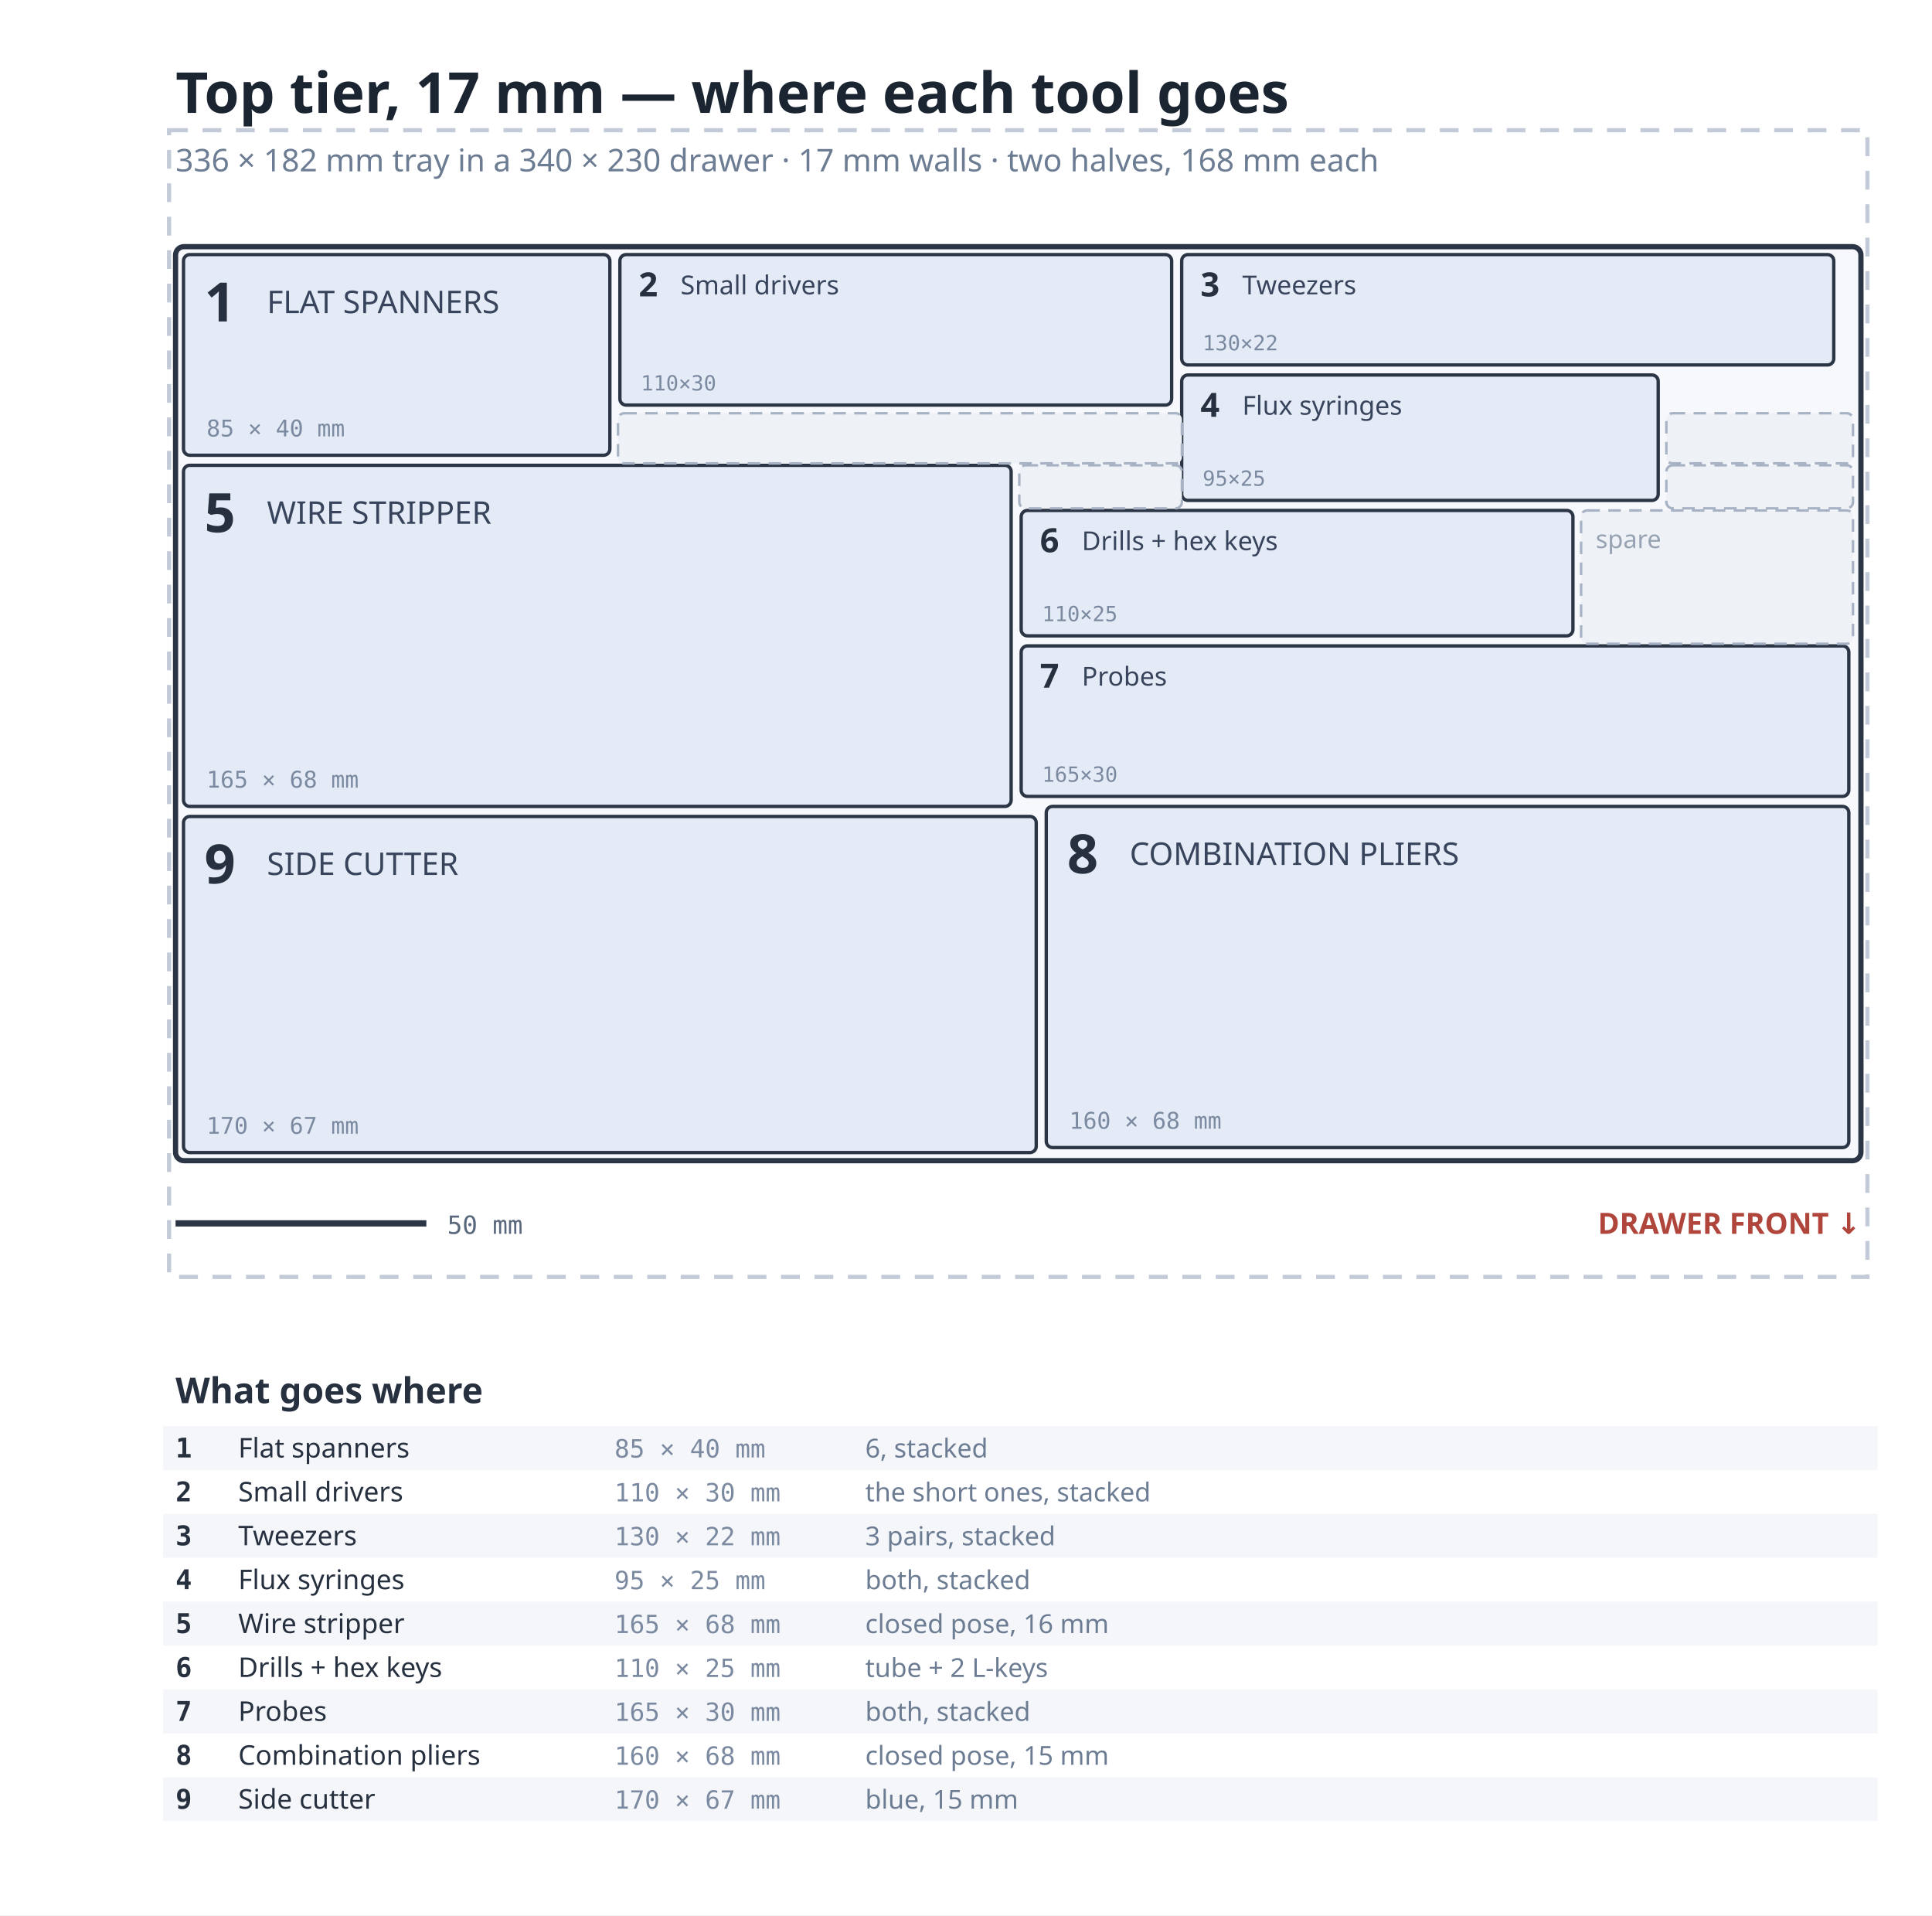
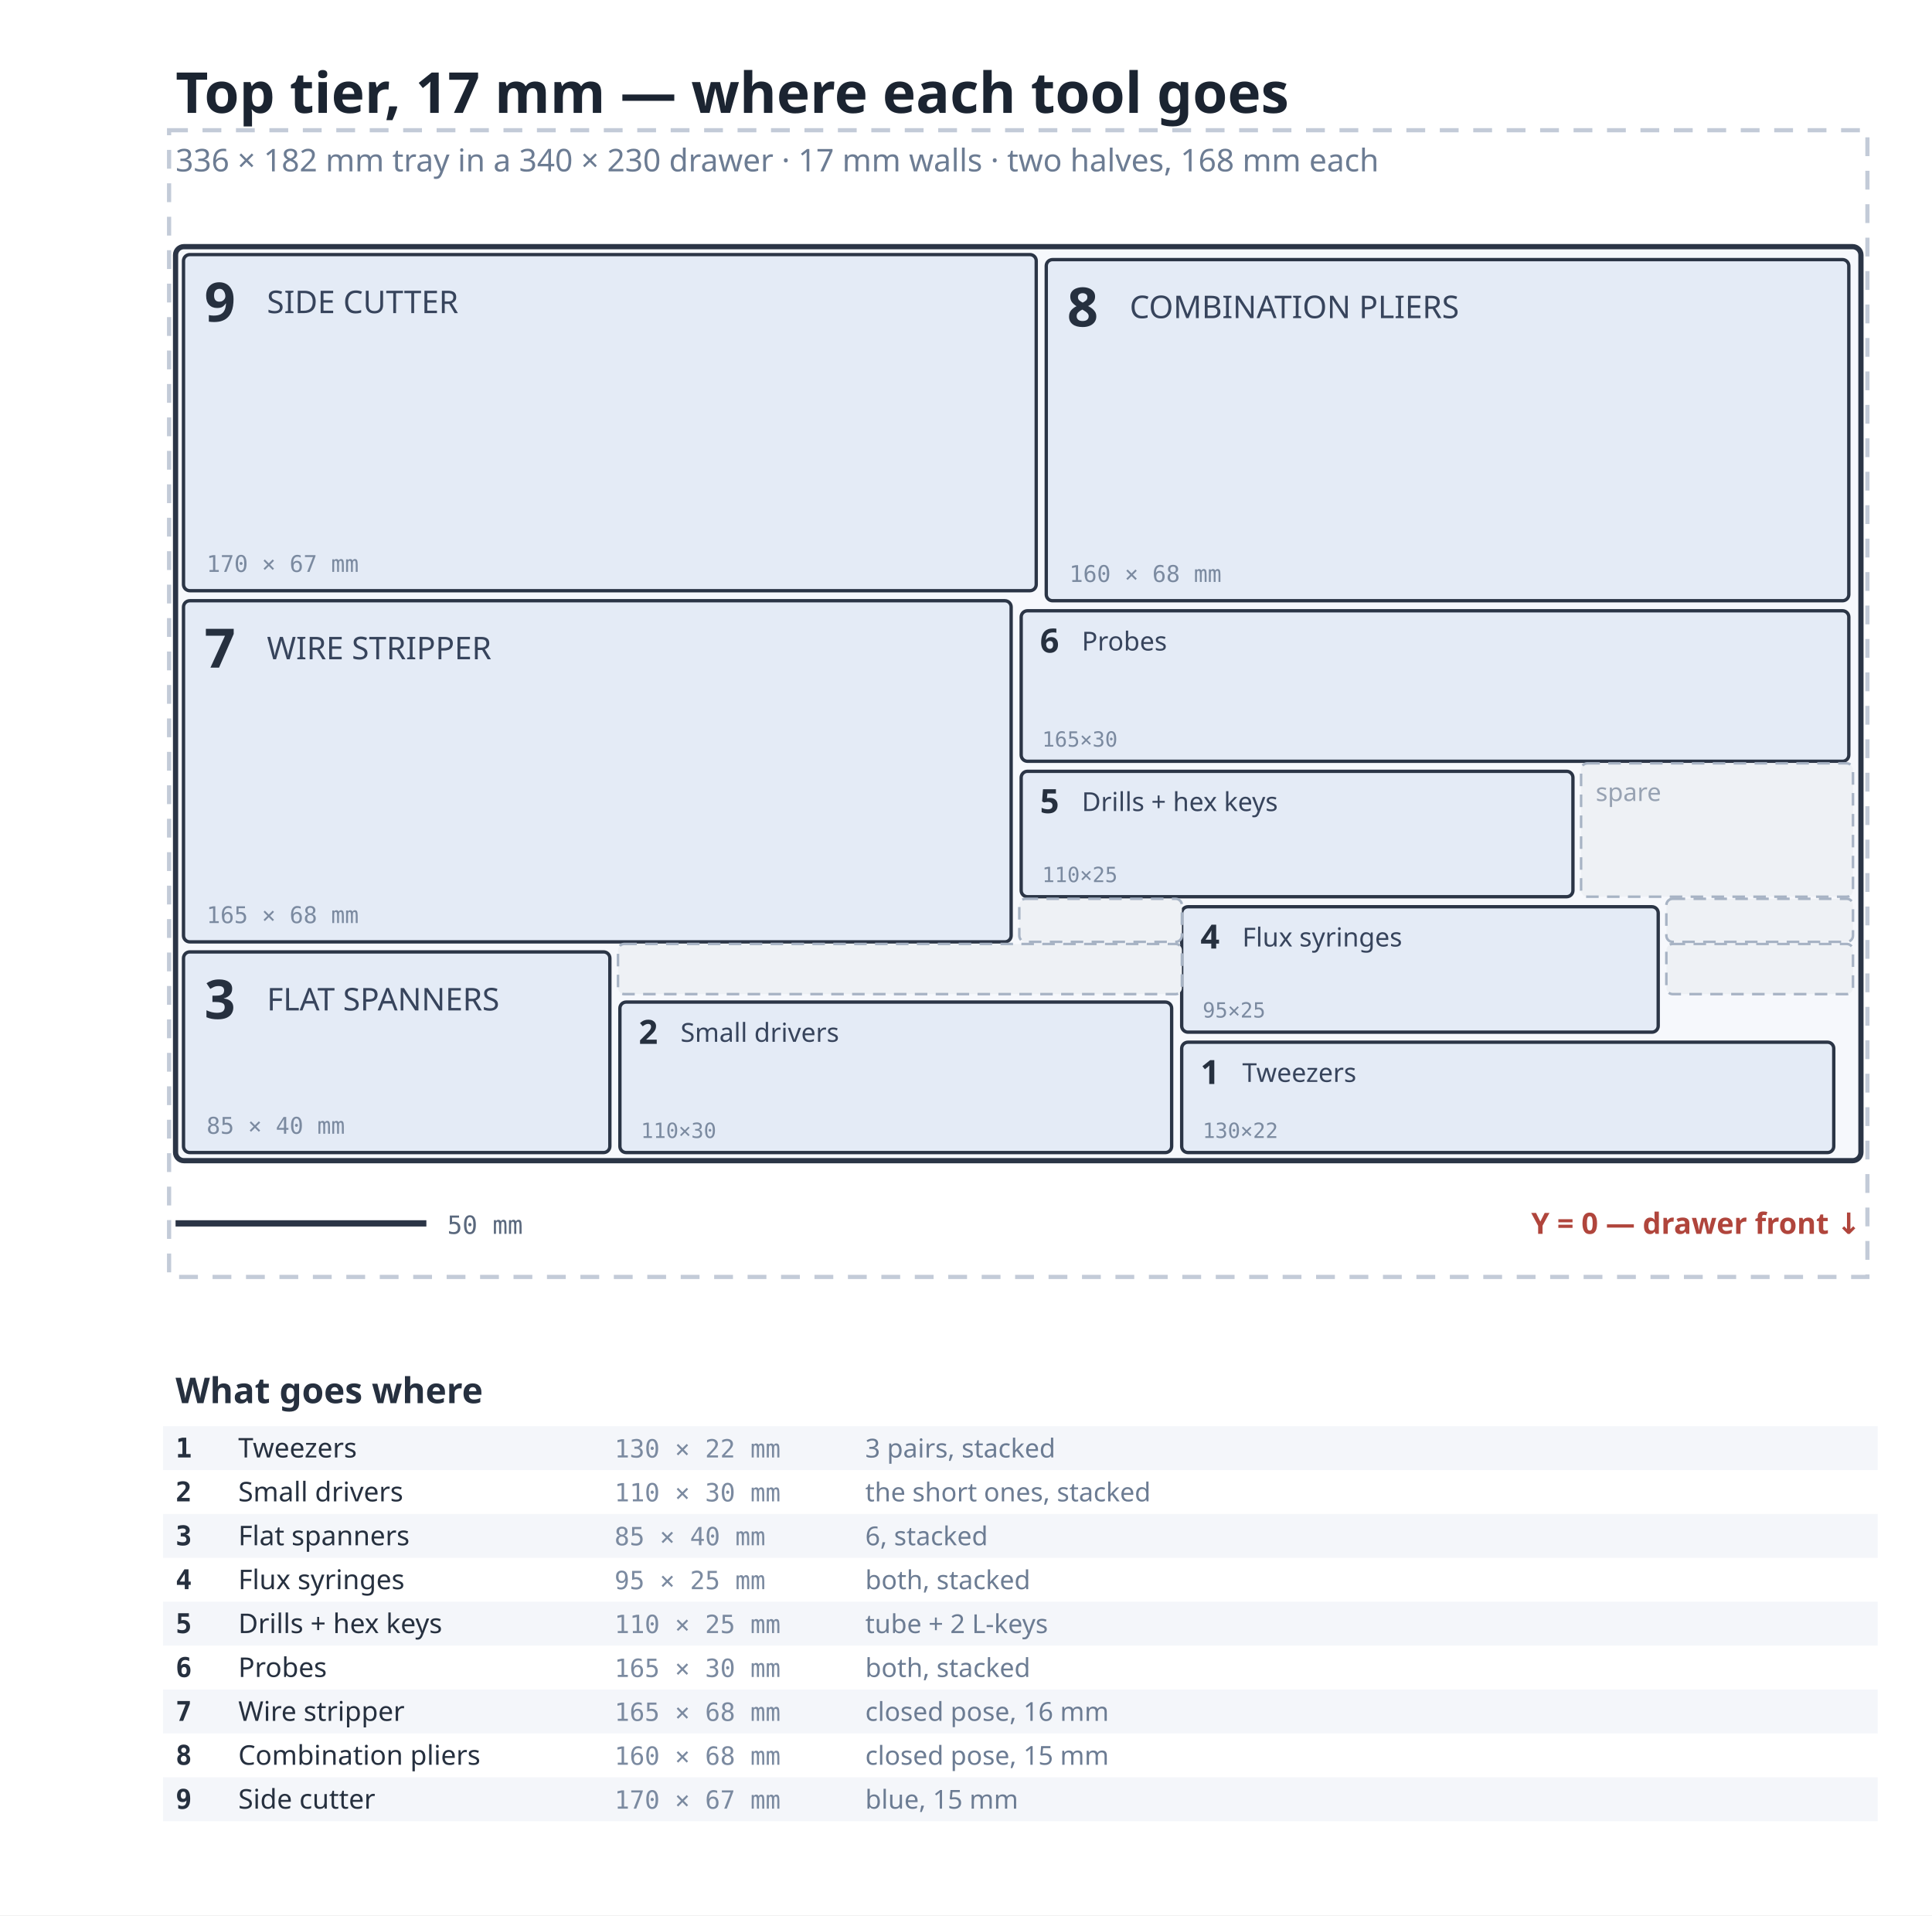
<svg xmlns="http://www.w3.org/2000/svg" width="924.4" height="916.28" viewBox="0 0 924.4 916.28">
  <rect width="100%" height="100%" fill="#ffffff" />
  <text x="84" y="54" font-family="ui-sans-serif,system-ui,sans-serif" font-size="27" font-weight="700" fill="#1b2431">Top tier, 17 mm — where each tool goes</text>
  <text x="84" y="82" font-family="ui-sans-serif,system-ui,sans-serif" font-size="15" fill="#6c7c93">336 × 182 mm tray in a 340 × 230 drawer · 17 mm walls · two halves, 168 mm each</text>
  <rect x="80.9" y="62.3" width="812.6" height="548.6" fill="none" stroke="#c3cbd8" stroke-width="2" stroke-dasharray="9 7" />
  <rect x="84" y="118" width="806.4" height="437.28" fill="#f6f8fc" stroke="#2b3546" stroke-width="2.5" rx="4" />
-   <rect x="87.8" y="121.8" width="204" height="96" fill="#e4ebf6" stroke="#2b3546" stroke-width="1.6" rx="3" />
-   <text x="97.8" y="153.8" font-family="ui-sans-serif,system-ui,sans-serif" font-size="26" font-weight="700" fill="#26303f">1</text>
-   <text x="127.7" y="149.8" font-family="ui-sans-serif,system-ui,sans-serif" font-size="15" fill="#37445c">FLAT SPANNERS</text>
-   <text x="98.8" y="208.8" font-family="ui-monospace,Menlo,monospace" font-size="11" fill="#7b8aa0">85 × 40 mm</text>
-   <rect x="296.6" y="121.8" width="264" height="72" fill="#e4ebf6" stroke="#2b3546" stroke-width="1.6" rx="3" />
-   <text x="305.6" y="141.8" font-family="ui-sans-serif,system-ui,sans-serif" font-size="16" font-weight="700" fill="#26303f">2</text>
-   <text x="325.6" y="140.8" font-family="ui-sans-serif,system-ui,sans-serif" font-size="12.5" fill="#37445c">Small drivers</text>
-   <text x="306.6" y="186.8" font-family="ui-monospace,Menlo,monospace" font-size="10" fill="#7b8aa0">110×30</text>
-   <rect x="565.4" y="121.8" width="312" height="52.8" fill="#e4ebf6" stroke="#2b3546" stroke-width="1.6" rx="3" />
-   <text x="574.4" y="141.8" font-family="ui-sans-serif,system-ui,sans-serif" font-size="16" font-weight="700" fill="#26303f">3</text>
-   <text x="594.4" y="140.8" font-family="ui-sans-serif,system-ui,sans-serif" font-size="12.5" fill="#37445c">Tweezers</text>
-   <text x="575.4" y="167.6" font-family="ui-monospace,Menlo,monospace" font-size="10" fill="#7b8aa0">130×22</text>
-   <rect x="565.4" y="179.4" width="228" height="60" fill="#e4ebf6" stroke="#2b3546" stroke-width="1.6" rx="3" />
-   <text x="574.4" y="199.4" font-family="ui-sans-serif,system-ui,sans-serif" font-size="16" font-weight="700" fill="#26303f">4</text>
-   <text x="594.4" y="198.4" font-family="ui-sans-serif,system-ui,sans-serif" font-size="12.5" fill="#37445c">Flux syringes</text>
-   <text x="575.4" y="232.4" font-family="ui-monospace,Menlo,monospace" font-size="10" fill="#7b8aa0">95×25</text>
-   <rect x="87.8" y="222.6" width="396" height="163.2" fill="#e4ebf6" stroke="#2b3546" stroke-width="1.6" rx="3" />
-   <text x="97.8" y="254.6" font-family="ui-sans-serif,system-ui,sans-serif" font-size="26" font-weight="700" fill="#26303f">5</text>
-   <text x="127.7" y="250.6" font-family="ui-sans-serif,system-ui,sans-serif" font-size="15" fill="#37445c">WIRE STRIPPER</text>
-   <text x="98.8" y="376.8" font-family="ui-monospace,Menlo,monospace" font-size="11" fill="#7b8aa0">165 × 68 mm</text>
-   <rect x="488.6" y="244.2" width="264" height="60" fill="#e4ebf6" stroke="#2b3546" stroke-width="1.6" rx="3" />
-   <text x="497.6" y="264.2" font-family="ui-sans-serif,system-ui,sans-serif" font-size="16" font-weight="700" fill="#26303f">6</text>
-   <text x="517.6" y="263.2" font-family="ui-sans-serif,system-ui,sans-serif" font-size="12.5" fill="#37445c">Drills + hex keys</text>
-   <text x="498.6" y="297.2" font-family="ui-monospace,Menlo,monospace" font-size="10" fill="#7b8aa0">110×25</text>
-   <rect x="488.6" y="309" width="396" height="72" fill="#e4ebf6" stroke="#2b3546" stroke-width="1.6" rx="3" />
-   <text x="497.6" y="329" font-family="ui-sans-serif,system-ui,sans-serif" font-size="16" font-weight="700" fill="#26303f">7</text>
-   <text x="517.6" y="328" font-family="ui-sans-serif,system-ui,sans-serif" font-size="12.5" fill="#37445c">Probes</text>
-   <text x="498.6" y="374" font-family="ui-monospace,Menlo,monospace" font-size="10" fill="#7b8aa0">165×30</text>
-   <rect x="500.6" y="385.8" width="384" height="163.2" fill="#e4ebf6" stroke="#2b3546" stroke-width="1.6" rx="3" />
-   <text x="510.6" y="417.8" font-family="ui-sans-serif,system-ui,sans-serif" font-size="26" font-weight="700" fill="#26303f">8</text>
-   <text x="540.5" y="413.8" font-family="ui-sans-serif,system-ui,sans-serif" font-size="15" fill="#37445c">COMBINATION PLIERS</text>
-   <text x="511.6" y="540" font-family="ui-monospace,Menlo,monospace" font-size="11" fill="#7b8aa0">160 × 68 mm</text>
-   <rect x="87.8" y="390.6" width="408" height="160.8" fill="#e4ebf6" stroke="#2b3546" stroke-width="1.6" rx="3" />
-   <text x="97.8" y="422.6" font-family="ui-sans-serif,system-ui,sans-serif" font-size="26" font-weight="700" fill="#26303f">9</text>
-   <text x="127.7" y="418.6" font-family="ui-sans-serif,system-ui,sans-serif" font-size="15" fill="#37445c">SIDE CUTTER</text>
-   <text x="98.8" y="542.4" font-family="ui-monospace,Menlo,monospace" font-size="11" fill="#7b8aa0">170 × 67 mm</text>
-   <rect x="295.7" y="197.7" width="269.8" height="24" fill="#eef1f5" stroke="#a7b3c4" stroke-width="1.2" stroke-dasharray="6 4" rx="3" />
-   <rect x="797.3" y="197.7" width="89.3" height="24" fill="#eef1f5" stroke="#a7b3c4" stroke-width="1.2" stroke-dasharray="6 4" rx="3" />
-   <rect x="487.7" y="222.6" width="77.8" height="20.6" fill="#eef1f5" stroke="#a7b3c4" stroke-width="1.2" stroke-dasharray="6 4" rx="3" />
-   <rect x="797.3" y="222.6" width="89.3" height="20.6" fill="#eef1f5" stroke="#a7b3c4" stroke-width="1.2" stroke-dasharray="6 4" rx="3" />
-   <rect x="756.5" y="244.2" width="130.1" height="63.8" fill="#eef1f5" stroke="#a7b3c4" stroke-width="1.2" stroke-dasharray="6 4" rx="3" />
-   <text x="763.5" y="262.2" font-family="ui-sans-serif,system-ui,sans-serif" font-size="12" fill="#97a2b2">spare</text>
+   <rect x="565.4" y="498.6" width="312" height="52.8" fill="#e4ebf6" stroke="#2b3546" stroke-width="1.6" rx="3" />
+   <text x="574.4" y="518.6" font-family="ui-sans-serif,system-ui,sans-serif" font-size="16" font-weight="700" fill="#26303f">1</text>
+   <text x="594.4" y="517.6" font-family="ui-sans-serif,system-ui,sans-serif" font-size="12.5" fill="#37445c">Tweezers</text>
+   <text x="575.4" y="544.4" font-family="ui-monospace,Menlo,monospace" font-size="10" fill="#7b8aa0">130×22</text>
+   <rect x="296.6" y="479.4" width="264" height="72" fill="#e4ebf6" stroke="#2b3546" stroke-width="1.6" rx="3" />
+   <text x="305.6" y="499.4" font-family="ui-sans-serif,system-ui,sans-serif" font-size="16" font-weight="700" fill="#26303f">2</text>
+   <text x="325.6" y="498.4" font-family="ui-sans-serif,system-ui,sans-serif" font-size="12.5" fill="#37445c">Small drivers</text>
+   <text x="306.6" y="544.4" font-family="ui-monospace,Menlo,monospace" font-size="10" fill="#7b8aa0">110×30</text>
+   <rect x="87.8" y="455.4" width="204" height="96" fill="#e4ebf6" stroke="#2b3546" stroke-width="1.6" rx="3" />
+   <text x="97.8" y="487.4" font-family="ui-sans-serif,system-ui,sans-serif" font-size="26" font-weight="700" fill="#26303f">3</text>
+   <text x="127.7" y="483.4" font-family="ui-sans-serif,system-ui,sans-serif" font-size="15" fill="#37445c">FLAT SPANNERS</text>
+   <text x="98.8" y="542.4" font-family="ui-monospace,Menlo,monospace" font-size="11" fill="#7b8aa0">85 × 40 mm</text>
+   <rect x="565.4" y="433.8" width="228" height="60" fill="#e4ebf6" stroke="#2b3546" stroke-width="1.6" rx="3" />
+   <text x="574.4" y="453.8" font-family="ui-sans-serif,system-ui,sans-serif" font-size="16" font-weight="700" fill="#26303f">4</text>
+   <text x="594.4" y="452.8" font-family="ui-sans-serif,system-ui,sans-serif" font-size="12.5" fill="#37445c">Flux syringes</text>
+   <text x="575.4" y="486.8" font-family="ui-monospace,Menlo,monospace" font-size="10" fill="#7b8aa0">95×25</text>
+   <rect x="488.6" y="369" width="264" height="60" fill="#e4ebf6" stroke="#2b3546" stroke-width="1.6" rx="3" />
+   <text x="497.6" y="389" font-family="ui-sans-serif,system-ui,sans-serif" font-size="16" font-weight="700" fill="#26303f">5</text>
+   <text x="517.6" y="388" font-family="ui-sans-serif,system-ui,sans-serif" font-size="12.5" fill="#37445c">Drills + hex keys</text>
+   <text x="498.6" y="422" font-family="ui-monospace,Menlo,monospace" font-size="10" fill="#7b8aa0">110×25</text>
+   <rect x="488.6" y="292.2" width="396" height="72" fill="#e4ebf6" stroke="#2b3546" stroke-width="1.6" rx="3" />
+   <text x="497.6" y="312.2" font-family="ui-sans-serif,system-ui,sans-serif" font-size="16" font-weight="700" fill="#26303f">6</text>
+   <text x="517.6" y="311.2" font-family="ui-sans-serif,system-ui,sans-serif" font-size="12.5" fill="#37445c">Probes</text>
+   <text x="498.6" y="357.2" font-family="ui-monospace,Menlo,monospace" font-size="10" fill="#7b8aa0">165×30</text>
+   <rect x="87.8" y="287.4" width="396" height="163.2" fill="#e4ebf6" stroke="#2b3546" stroke-width="1.6" rx="3" />
+   <text x="97.8" y="319.4" font-family="ui-sans-serif,system-ui,sans-serif" font-size="26" font-weight="700" fill="#26303f">7</text>
+   <text x="127.7" y="315.4" font-family="ui-sans-serif,system-ui,sans-serif" font-size="15" fill="#37445c">WIRE STRIPPER</text>
+   <text x="98.8" y="441.6" font-family="ui-monospace,Menlo,monospace" font-size="11" fill="#7b8aa0">165 × 68 mm</text>
+   <rect x="500.6" y="124.2" width="384" height="163.2" fill="#e4ebf6" stroke="#2b3546" stroke-width="1.6" rx="3" />
+   <text x="510.6" y="156.2" font-family="ui-sans-serif,system-ui,sans-serif" font-size="26" font-weight="700" fill="#26303f">8</text>
+   <text x="540.5" y="152.2" font-family="ui-sans-serif,system-ui,sans-serif" font-size="15" fill="#37445c">COMBINATION PLIERS</text>
+   <text x="511.6" y="278.4" font-family="ui-monospace,Menlo,monospace" font-size="11" fill="#7b8aa0">160 × 68 mm</text>
+   <rect x="87.8" y="121.8" width="408" height="160.8" fill="#e4ebf6" stroke="#2b3546" stroke-width="1.6" rx="3" />
+   <text x="97.8" y="153.8" font-family="ui-sans-serif,system-ui,sans-serif" font-size="26" font-weight="700" fill="#26303f">9</text>
+   <text x="127.7" y="149.8" font-family="ui-sans-serif,system-ui,sans-serif" font-size="15" fill="#37445c">SIDE CUTTER</text>
+   <text x="98.8" y="273.6" font-family="ui-monospace,Menlo,monospace" font-size="11" fill="#7b8aa0">170 × 67 mm</text>
+   <rect x="295.7" y="451.6" width="269.8" height="24" fill="#eef1f5" stroke="#a7b3c4" stroke-width="1.2" stroke-dasharray="6 4" rx="3" />
+   <rect x="797.3" y="451.6" width="89.3" height="24" fill="#eef1f5" stroke="#a7b3c4" stroke-width="1.2" stroke-dasharray="6 4" rx="3" />
+   <rect x="487.7" y="430" width="77.8" height="20.6" fill="#eef1f5" stroke="#a7b3c4" stroke-width="1.2" stroke-dasharray="6 4" rx="3" />
+   <rect x="797.3" y="430" width="89.3" height="20.6" fill="#eef1f5" stroke="#a7b3c4" stroke-width="1.2" stroke-dasharray="6 4" rx="3" />
+   <rect x="756.5" y="365.2" width="130.1" height="63.8" fill="#eef1f5" stroke="#a7b3c4" stroke-width="1.2" stroke-dasharray="6 4" rx="3" />
+   <text x="763.5" y="383.2" font-family="ui-sans-serif,system-ui,sans-serif" font-size="12" fill="#97a2b2">spare</text>
  <line x1="84" y1="585.28" x2="204" y2="585.28" stroke="#2b3546" stroke-width="3" />
  <text x="214" y="590.28" font-family="ui-monospace,Menlo,monospace" font-size="12" fill="#5a687d">50 mm</text>
-   <text x="890.4" y="590.28" font-family="ui-sans-serif,system-ui,sans-serif" font-size="14" font-weight="700" text-anchor="end" fill="#b0453c">DRAWER FRONT ↓</text>
+   <text x="890.4" y="590.28" font-family="ui-sans-serif,system-ui,sans-serif" font-size="14" font-weight="700" text-anchor="end" fill="#b0453c">Y = 0 — drawer front ↓</text>
  <text x="84" y="671.28" font-family="ui-sans-serif,system-ui,sans-serif" font-size="17" font-weight="700" fill="#26303f">What goes where</text>
  <rect x="78" y="682.28" width="820.4" height="21" fill="#f4f6fa" />
  <text x="84" y="697.28" font-family="ui-monospace,Menlo,monospace" font-size="13" font-weight="700" fill="#26303f">1</text>
-   <text x="114" y="697.28" font-family="ui-sans-serif,system-ui,sans-serif" font-size="13" fill="#26303f">Flat spanners</text>
-   <text x="294" y="697.28" font-family="ui-monospace,Menlo,monospace" font-size="12" fill="#7b8aa0">85 × 40 mm</text>
-   <text x="414" y="697.28" font-family="ui-sans-serif,system-ui,sans-serif" font-size="12.5" fill="#6c7c93">6, stacked</text>
+   <text x="114" y="697.28" font-family="ui-sans-serif,system-ui,sans-serif" font-size="13" fill="#26303f">Tweezers</text>
+   <text x="294" y="697.28" font-family="ui-monospace,Menlo,monospace" font-size="12" fill="#7b8aa0">130 × 22 mm</text>
+   <text x="414" y="697.28" font-family="ui-sans-serif,system-ui,sans-serif" font-size="12.5" fill="#6c7c93">3 pairs, stacked</text>
  <text x="84" y="718.28" font-family="ui-monospace,Menlo,monospace" font-size="13" font-weight="700" fill="#26303f">2</text>
  <text x="114" y="718.28" font-family="ui-sans-serif,system-ui,sans-serif" font-size="13" fill="#26303f">Small drivers</text>
  <text x="294" y="718.28" font-family="ui-monospace,Menlo,monospace" font-size="12" fill="#7b8aa0">110 × 30 mm</text>
  <text x="414" y="718.28" font-family="ui-sans-serif,system-ui,sans-serif" font-size="12.5" fill="#6c7c93">the short ones, stacked</text>
  <rect x="78" y="724.28" width="820.4" height="21" fill="#f4f6fa" />
  <text x="84" y="739.28" font-family="ui-monospace,Menlo,monospace" font-size="13" font-weight="700" fill="#26303f">3</text>
-   <text x="114" y="739.28" font-family="ui-sans-serif,system-ui,sans-serif" font-size="13" fill="#26303f">Tweezers</text>
-   <text x="294" y="739.28" font-family="ui-monospace,Menlo,monospace" font-size="12" fill="#7b8aa0">130 × 22 mm</text>
-   <text x="414" y="739.28" font-family="ui-sans-serif,system-ui,sans-serif" font-size="12.5" fill="#6c7c93">3 pairs, stacked</text>
+   <text x="114" y="739.28" font-family="ui-sans-serif,system-ui,sans-serif" font-size="13" fill="#26303f">Flat spanners</text>
+   <text x="294" y="739.28" font-family="ui-monospace,Menlo,monospace" font-size="12" fill="#7b8aa0">85 × 40 mm</text>
+   <text x="414" y="739.28" font-family="ui-sans-serif,system-ui,sans-serif" font-size="12.5" fill="#6c7c93">6, stacked</text>
  <text x="84" y="760.28" font-family="ui-monospace,Menlo,monospace" font-size="13" font-weight="700" fill="#26303f">4</text>
  <text x="114" y="760.28" font-family="ui-sans-serif,system-ui,sans-serif" font-size="13" fill="#26303f">Flux syringes</text>
  <text x="294" y="760.28" font-family="ui-monospace,Menlo,monospace" font-size="12" fill="#7b8aa0">95 × 25 mm</text>
  <text x="414" y="760.28" font-family="ui-sans-serif,system-ui,sans-serif" font-size="12.5" fill="#6c7c93">both, stacked</text>
  <rect x="78" y="766.28" width="820.4" height="21" fill="#f4f6fa" />
  <text x="84" y="781.28" font-family="ui-monospace,Menlo,monospace" font-size="13" font-weight="700" fill="#26303f">5</text>
-   <text x="114" y="781.28" font-family="ui-sans-serif,system-ui,sans-serif" font-size="13" fill="#26303f">Wire stripper</text>
-   <text x="294" y="781.28" font-family="ui-monospace,Menlo,monospace" font-size="12" fill="#7b8aa0">165 × 68 mm</text>
-   <text x="414" y="781.28" font-family="ui-sans-serif,system-ui,sans-serif" font-size="12.5" fill="#6c7c93">closed pose, 16 mm</text>
+   <text x="114" y="781.28" font-family="ui-sans-serif,system-ui,sans-serif" font-size="13" fill="#26303f">Drills + hex keys</text>
+   <text x="294" y="781.28" font-family="ui-monospace,Menlo,monospace" font-size="12" fill="#7b8aa0">110 × 25 mm</text>
+   <text x="414" y="781.28" font-family="ui-sans-serif,system-ui,sans-serif" font-size="12.5" fill="#6c7c93">tube + 2 L-keys</text>
  <text x="84" y="802.28" font-family="ui-monospace,Menlo,monospace" font-size="13" font-weight="700" fill="#26303f">6</text>
-   <text x="114" y="802.28" font-family="ui-sans-serif,system-ui,sans-serif" font-size="13" fill="#26303f">Drills + hex keys</text>
-   <text x="294" y="802.28" font-family="ui-monospace,Menlo,monospace" font-size="12" fill="#7b8aa0">110 × 25 mm</text>
-   <text x="414" y="802.28" font-family="ui-sans-serif,system-ui,sans-serif" font-size="12.5" fill="#6c7c93">tube + 2 L-keys</text>
+   <text x="114" y="802.28" font-family="ui-sans-serif,system-ui,sans-serif" font-size="13" fill="#26303f">Probes</text>
+   <text x="294" y="802.28" font-family="ui-monospace,Menlo,monospace" font-size="12" fill="#7b8aa0">165 × 30 mm</text>
+   <text x="414" y="802.28" font-family="ui-sans-serif,system-ui,sans-serif" font-size="12.5" fill="#6c7c93">both, stacked</text>
  <rect x="78" y="808.28" width="820.4" height="21" fill="#f4f6fa" />
  <text x="84" y="823.28" font-family="ui-monospace,Menlo,monospace" font-size="13" font-weight="700" fill="#26303f">7</text>
-   <text x="114" y="823.28" font-family="ui-sans-serif,system-ui,sans-serif" font-size="13" fill="#26303f">Probes</text>
-   <text x="294" y="823.28" font-family="ui-monospace,Menlo,monospace" font-size="12" fill="#7b8aa0">165 × 30 mm</text>
-   <text x="414" y="823.28" font-family="ui-sans-serif,system-ui,sans-serif" font-size="12.5" fill="#6c7c93">both, stacked</text>
+   <text x="114" y="823.28" font-family="ui-sans-serif,system-ui,sans-serif" font-size="13" fill="#26303f">Wire stripper</text>
+   <text x="294" y="823.28" font-family="ui-monospace,Menlo,monospace" font-size="12" fill="#7b8aa0">165 × 68 mm</text>
+   <text x="414" y="823.28" font-family="ui-sans-serif,system-ui,sans-serif" font-size="12.5" fill="#6c7c93">closed pose, 16 mm</text>
  <text x="84" y="844.28" font-family="ui-monospace,Menlo,monospace" font-size="13" font-weight="700" fill="#26303f">8</text>
  <text x="114" y="844.28" font-family="ui-sans-serif,system-ui,sans-serif" font-size="13" fill="#26303f">Combination pliers</text>
  <text x="294" y="844.28" font-family="ui-monospace,Menlo,monospace" font-size="12" fill="#7b8aa0">160 × 68 mm</text>
  <text x="414" y="844.28" font-family="ui-sans-serif,system-ui,sans-serif" font-size="12.5" fill="#6c7c93">closed pose, 15 mm</text>
  <rect x="78" y="850.28" width="820.4" height="21" fill="#f4f6fa" />
  <text x="84" y="865.28" font-family="ui-monospace,Menlo,monospace" font-size="13" font-weight="700" fill="#26303f">9</text>
  <text x="114" y="865.28" font-family="ui-sans-serif,system-ui,sans-serif" font-size="13" fill="#26303f">Side cutter</text>
  <text x="294" y="865.28" font-family="ui-monospace,Menlo,monospace" font-size="12" fill="#7b8aa0">170 × 67 mm</text>
  <text x="414" y="865.28" font-family="ui-sans-serif,system-ui,sans-serif" font-size="12.5" fill="#6c7c93">blue, 15 mm</text>
</svg>
